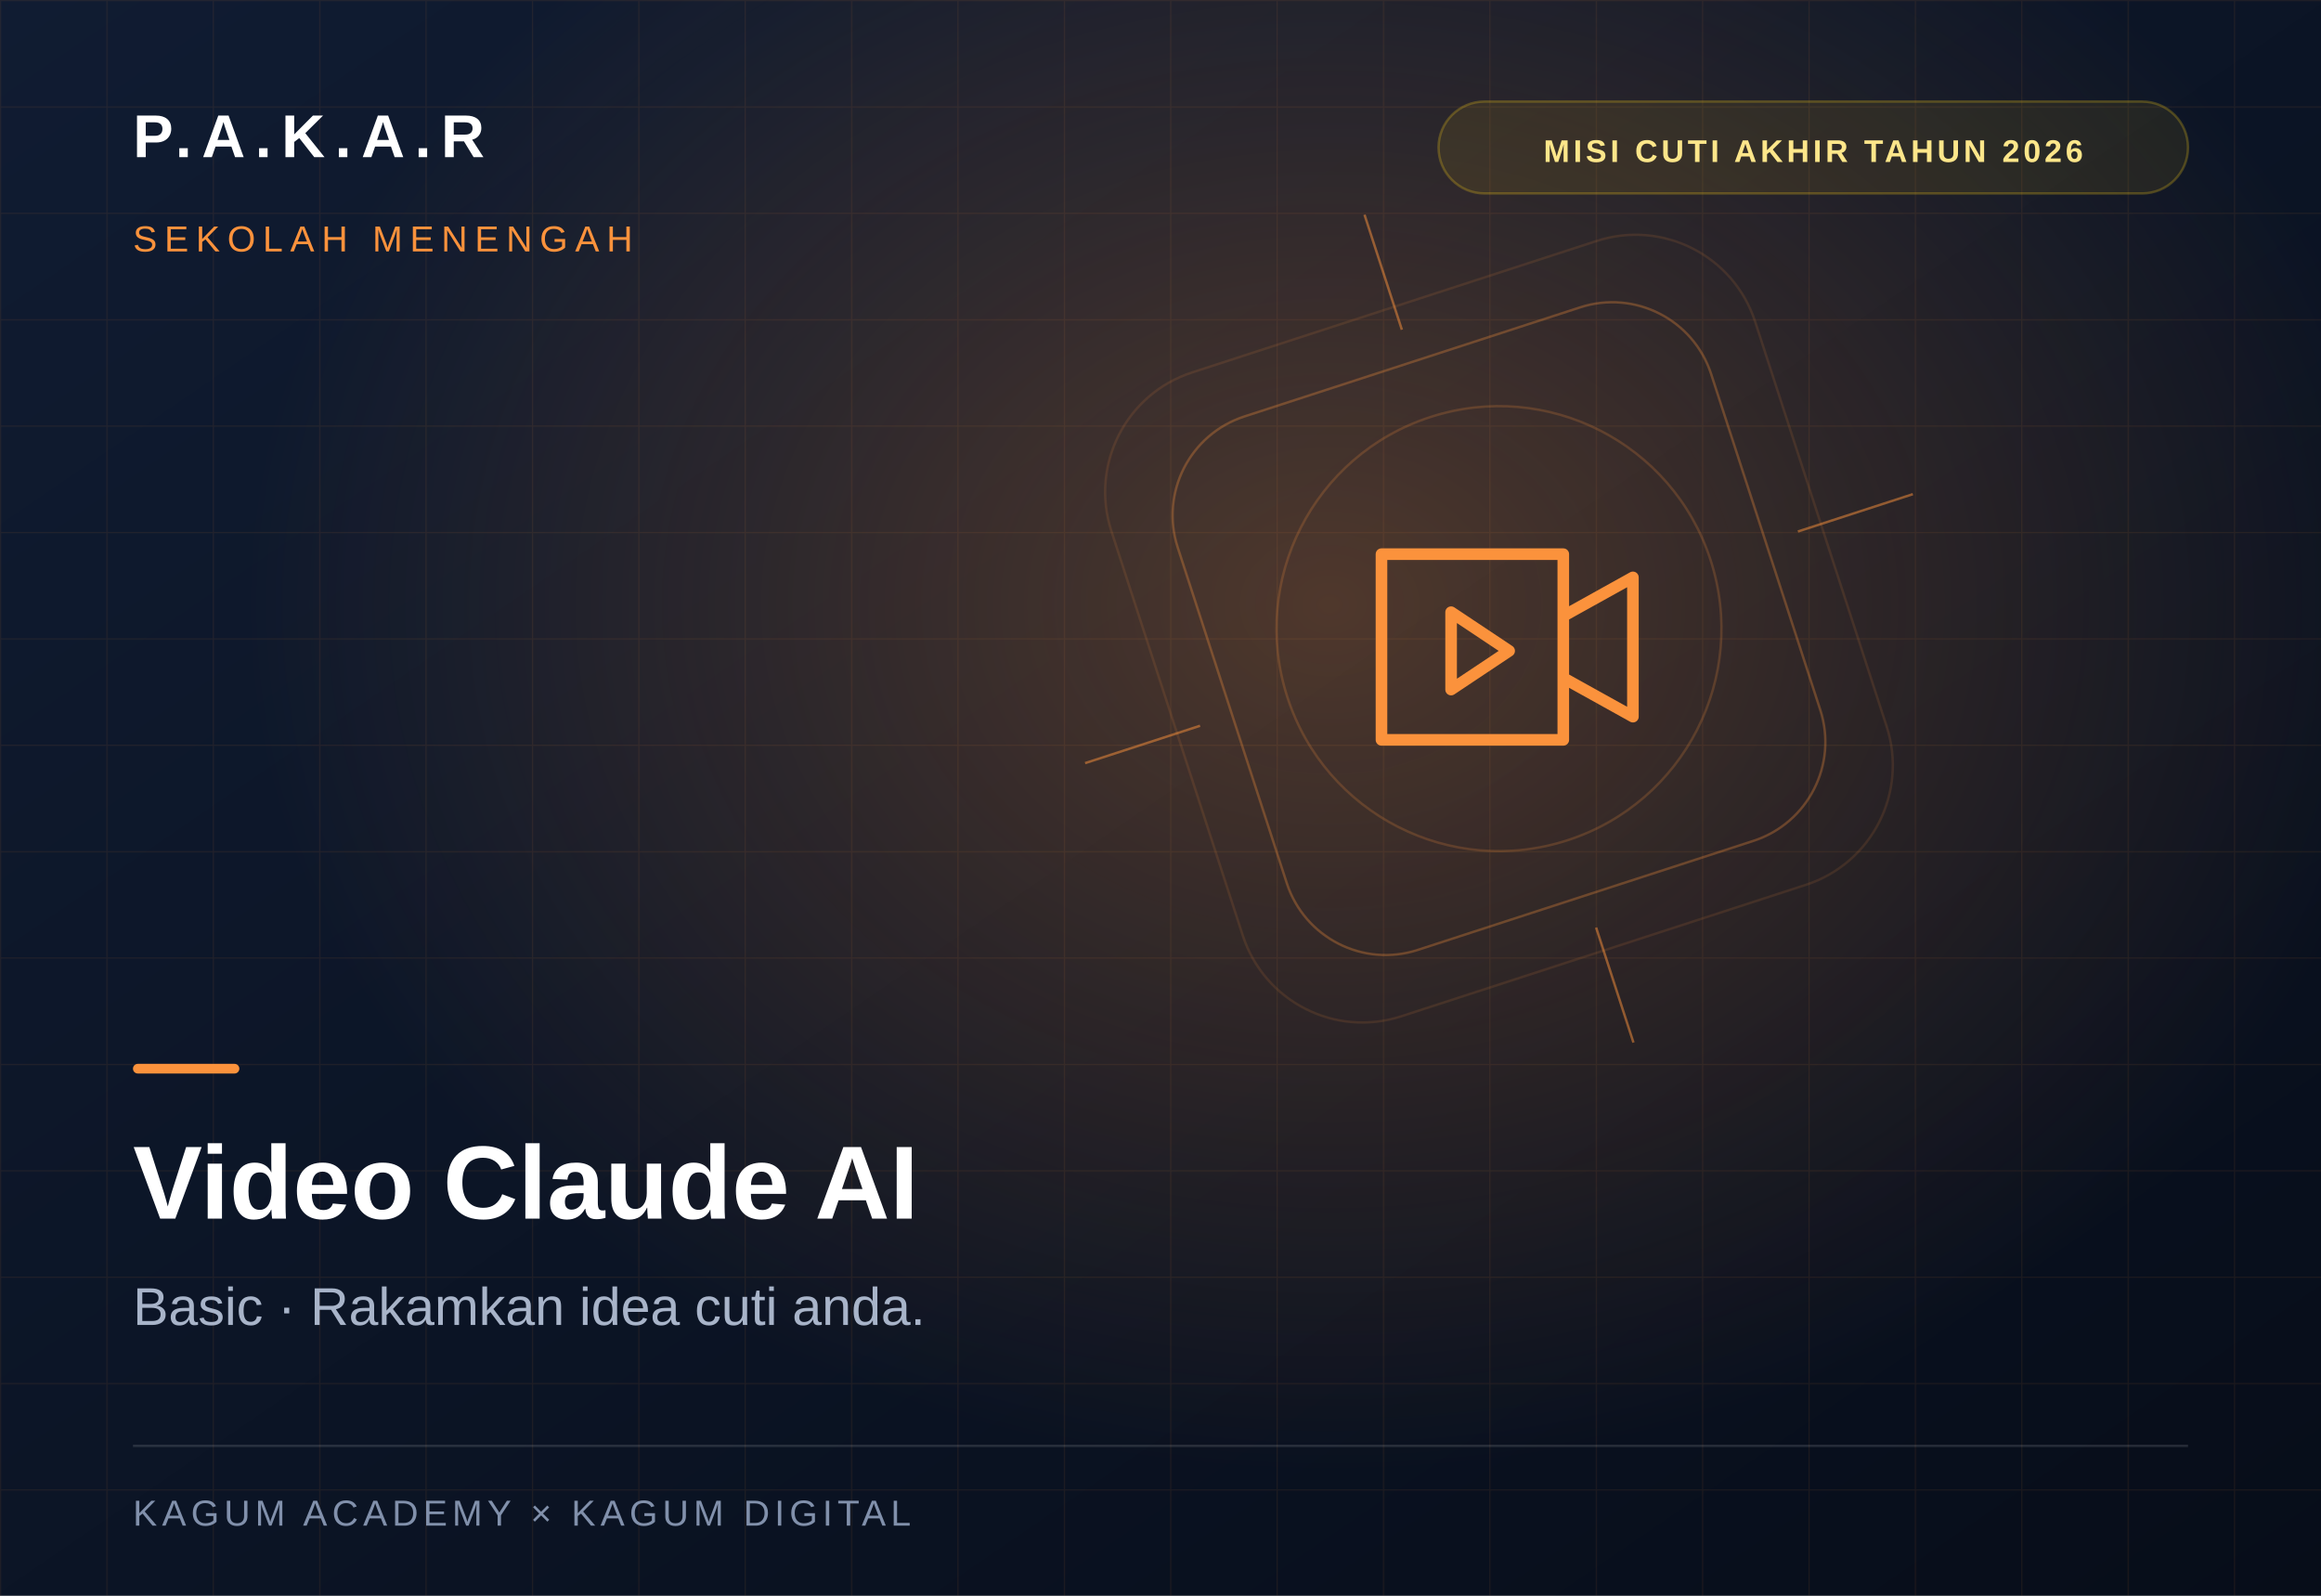
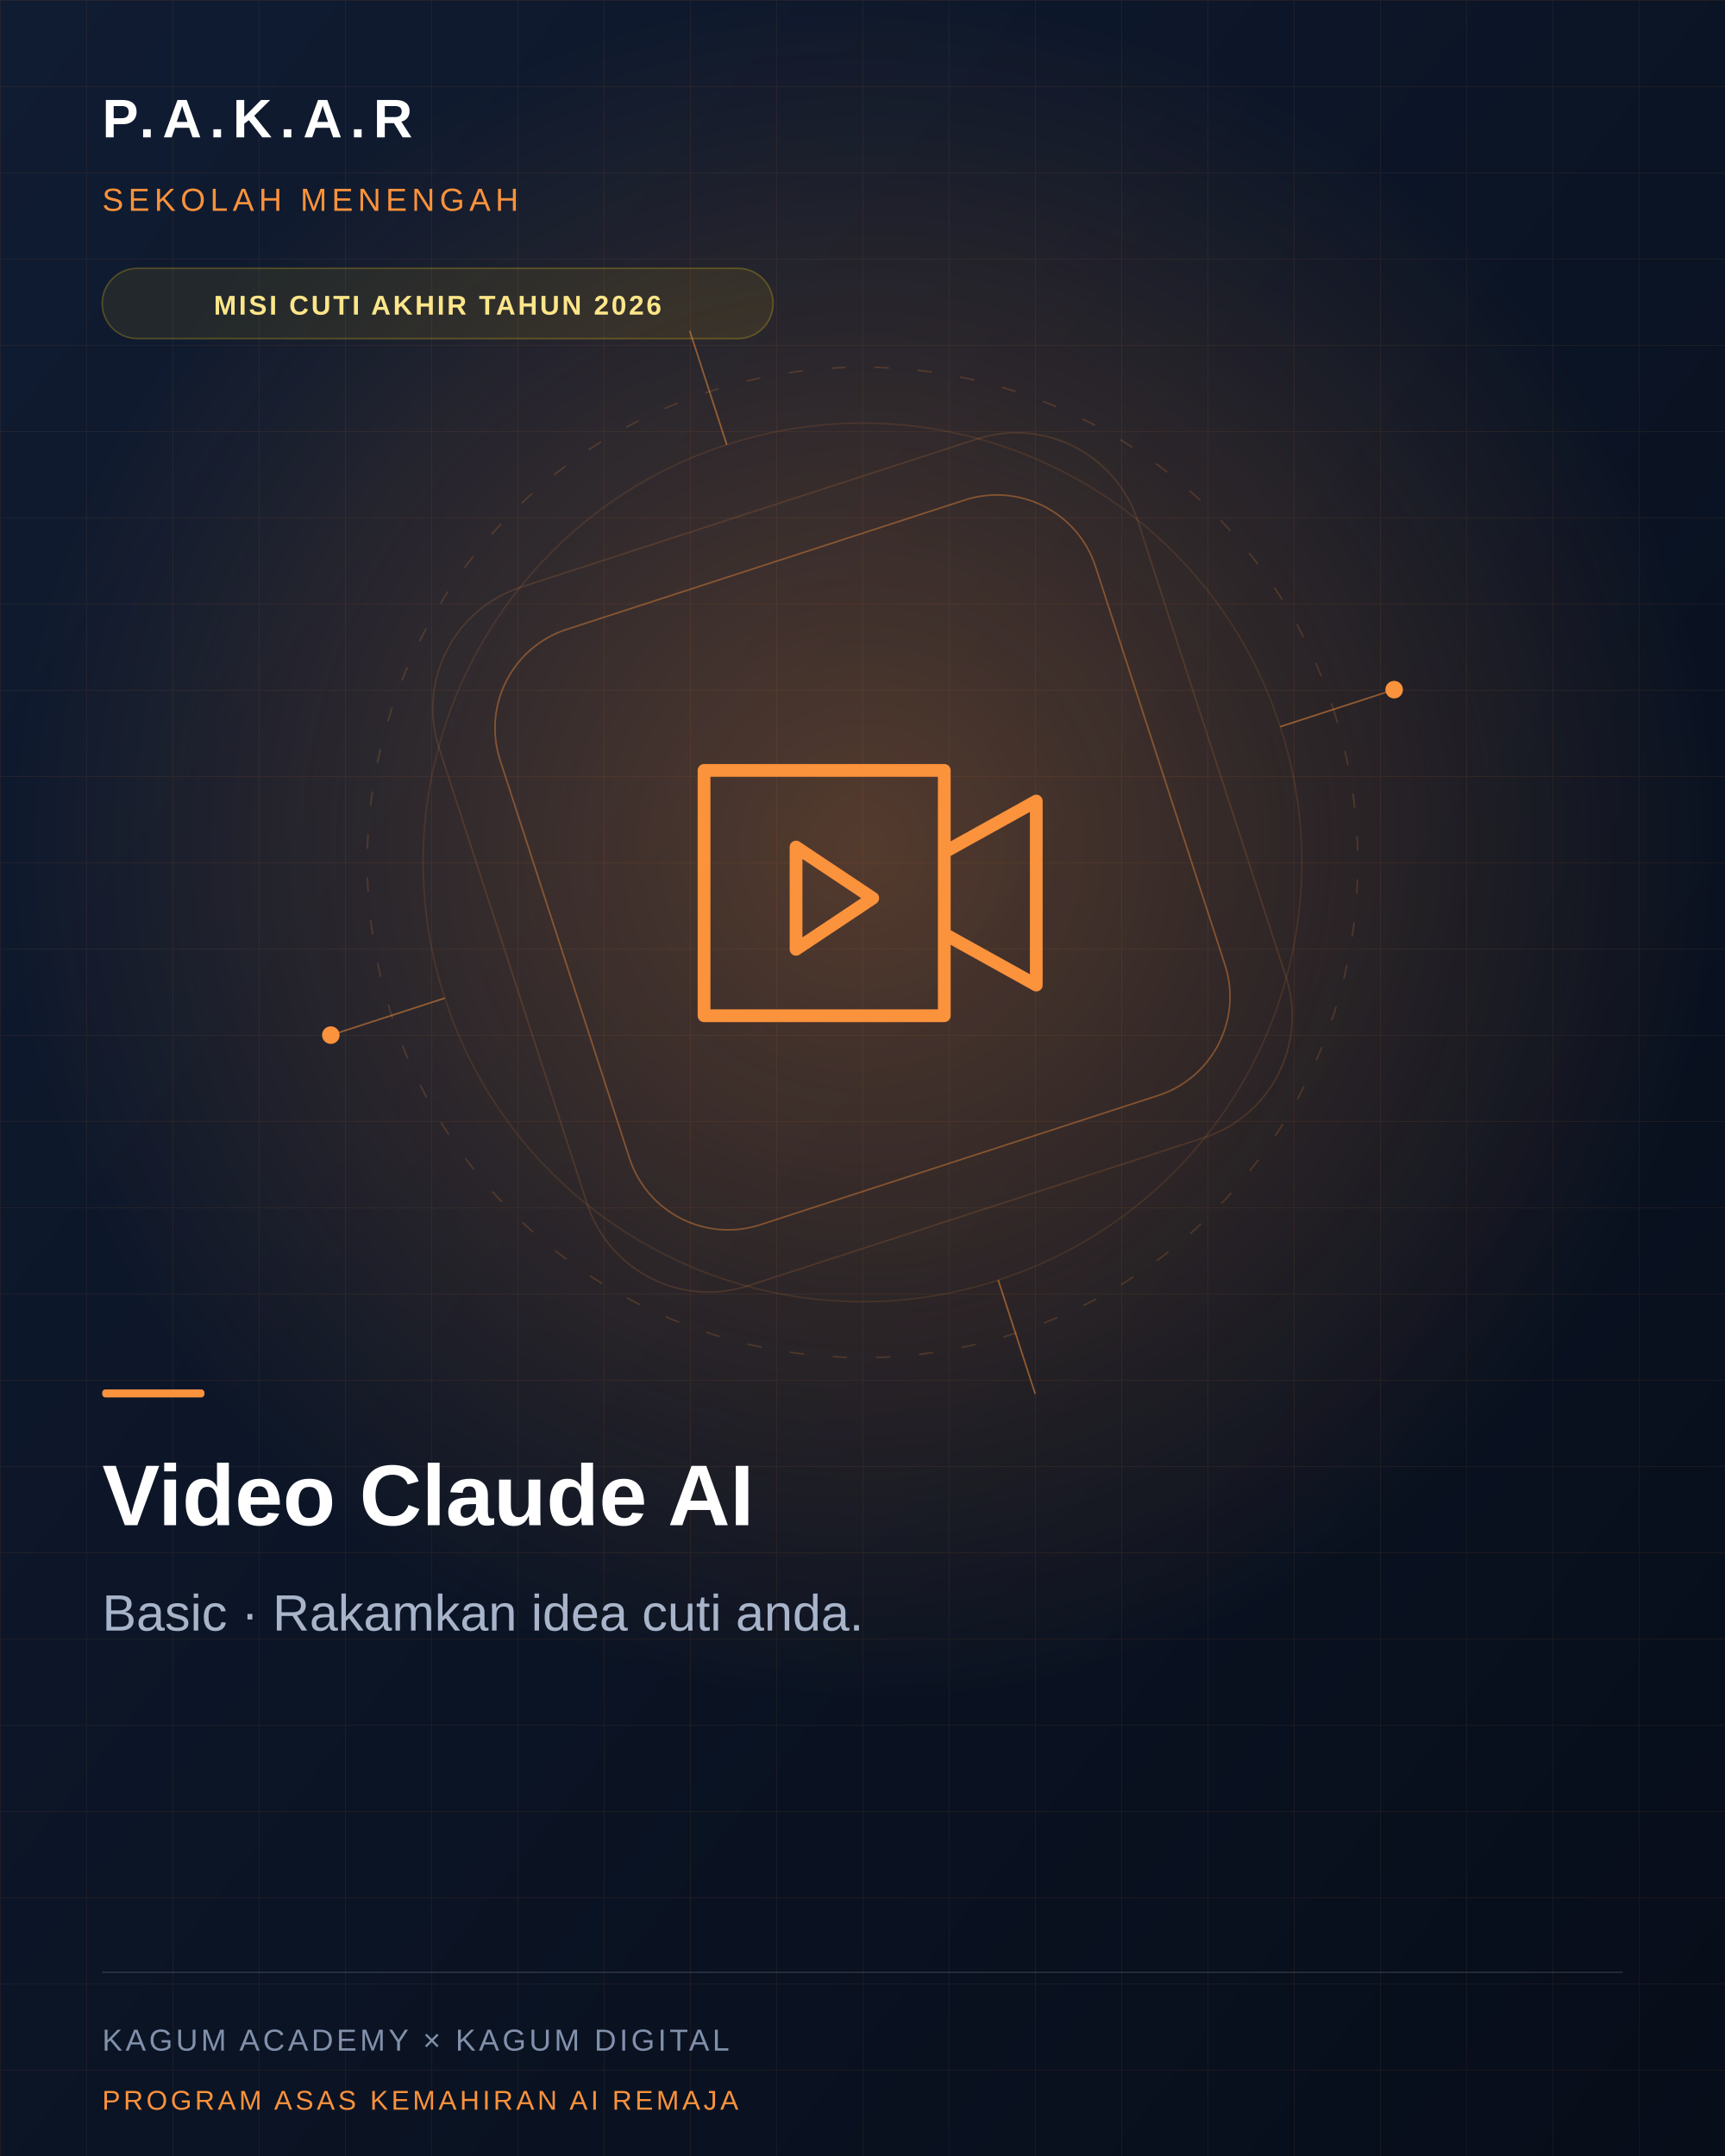
- <svg xmlns="http://www.w3.org/2000/svg" width="960" height="660" viewBox="0 0 960 660">
+ <svg xmlns="http://www.w3.org/2000/svg" width="1080" height="1350" viewBox="0 0 1080 1350">
  <defs>
    <radialGradient id="glow">
-       <stop stop-color="#fb923c" stop-opacity=".28" />
+       <stop stop-color="#fb923c" stop-opacity=".3" />
      <stop offset="1" stop-color="#fb923c" stop-opacity="0" />
    </radialGradient>
-     <pattern id="grid" width="44" height="44" patternUnits="userSpaceOnUse">
-       <path d="M44 0H0v44" fill="none" stroke="#fb923c" stroke-opacity=".08" />
+     <pattern id="grid" width="54" height="54" patternUnits="userSpaceOnUse">
+       <path d="M54 0H0v54" fill="none" stroke="#fb923c" stroke-opacity=".08" />
    </pattern>
    <linearGradient id="bg" x2="1" y2="1">
      <stop stop-color="#101c32" />
      <stop offset="1" stop-color="#070d19" />
    </linearGradient>
  </defs>
-   <rect width="960" height="660" fill="url(#bg)" />
-   <rect width="960" height="660" fill="url(#grid)" />
-   <ellipse cx="550" cy="250" rx="450" ry="360" fill="url(#glow)" />
-   <g transform="translate(620 260) rotate(-18)" fill="none" stroke="#fb923c">
-     <rect x="-140" y="-140" width="280" height="280" rx="52" opacity=".12" />
-     <rect x="-116" y="-116" width="232" height="232" rx="43" opacity=".3" />
-     <circle r="92" opacity=".2" />
-     <path d="M-180 0h50m260 0h50M0-180v50m0 260v50" opacity=".5" />
+   <rect width="1080" height="1350" fill="url(#bg)" />
+   <rect width="1080" height="1350" fill="url(#grid)" />
+   <ellipse cx="540" cy="530" rx="540" ry="540" fill="url(#glow)" />
+   <text x="64" y="86" fill="#fff" font-family="Arial,sans-serif" font-size="34" font-weight="700" letter-spacing="5">P.A.K.A.R</text>
+   <text x="64" y="132" fill="#fb923c" font-family="Arial,sans-serif" font-size="20" letter-spacing="3">SEKOLAH MENENGAH</text>
+   <rect x="64" y="168" width="420" height="44" rx="22" fill="#facc1515" stroke="#facc1540" />
+   <text x="274" y="197" fill="#fde68a" text-anchor="middle" font-family="Arial,sans-serif" font-size="17" font-weight="700" letter-spacing="1.5">MISI CUTI AKHIR TAHUN 2026</text>
+   <g transform="translate(540 540) rotate(-18)" fill="none" stroke="#fb923c">
+     <rect x="-230" y="-230" width="460" height="460" rx="80" opacity=".15" />
+     <rect x="-196" y="-196" width="392" height="392" rx="65" opacity=".4" />
+     <circle r="275" opacity=".12" />
+     <circle r="310" stroke-dasharray="9 18" opacity=".18" />
+     <path d="M-350 0h75m550 0h75M0-350v75m0 550v75" opacity=".5" />
+     <circle cx="-350" r="5" fill="#fb923c" />
+     <circle cx="350" r="5" fill="#fb923c" />
  </g>
-   <g transform="translate(557 194) scale(1.6)" fill="none" stroke="#fb923c" stroke-width="3" stroke-linecap="round" stroke-linejoin="round">
+   <g transform="translate(412 412) scale(3.2)" fill="none" stroke="#fb923c" stroke-width="2.5" stroke-linecap="round" stroke-linejoin="round">
    <path d="M9 22h47v48H9z M56 38l18-10v36L56 54z M27 37l15 10-15 10z" />
  </g>
-   <text x="55" y="65" fill="#fff" font-family="Arial,sans-serif" font-size="25" font-weight="700" letter-spacing="4">P.A.K.A.R</text>
-   <text x="55" y="104" fill="#fb923c" font-family="Arial,sans-serif" font-size="15" letter-spacing="3">SEKOLAH MENENGAH</text>
-   <rect x="595" y="42" width="310" height="38" rx="19" fill="#facc1515" stroke="#facc1540" />
-   <text x="750" y="67" fill="#fde68a" text-anchor="middle" font-family="Arial,sans-serif" font-size="13" font-weight="700" letter-spacing="1.5">MISI CUTI AKHIR TAHUN 2026</text>
-   <rect x="55" y="440" width="44" height="4" rx="2" fill="#fb923c" />
-   <text x="55" y="504" fill="#fff" font-family="Arial,sans-serif" font-size="43" font-weight="700">Video Claude AI</text>
-   <text x="55" y="548" fill="#a8b4c9" font-family="Arial,sans-serif" font-size="22">Basic · Rakamkan idea cuti anda.</text>
-   <path d="M55 598h850" stroke="#fff" stroke-opacity=".12" />
-   <text x="55" y="631" fill="#8190ab" font-family="Arial,sans-serif" font-size="15" letter-spacing="2">KAGUM ACADEMY × KAGUM DIGITAL</text>
+   <rect x="64" y="870" width="64" height="5" rx="2" fill="#fb923c" />
+   <text x="64" y="955" fill="#fff" font-family="Arial,sans-serif" font-size="54" font-weight="700">
+     <tspan x="64" dy="0">Video Claude AI</tspan>
+   </text>
+   <text x="64" y="1021" fill="#a8b4c9" font-family="Arial,sans-serif" font-size="32">
+     <tspan x="64" dy="0">Basic · Rakamkan idea cuti anda.</tspan>
+   </text>
+   <path d="M64 1235h952" stroke="#fff" stroke-opacity=".12" />
+   <text x="64" y="1284" fill="#8190ab" font-family="Arial,sans-serif" font-size="19" letter-spacing="2">KAGUM ACADEMY × KAGUM DIGITAL</text>
+   <text x="64" y="1321" fill="#fb923c" font-family="Arial,sans-serif" font-size="17" letter-spacing="2">PROGRAM ASAS KEMAHIRAN AI REMAJA</text>
</svg>
